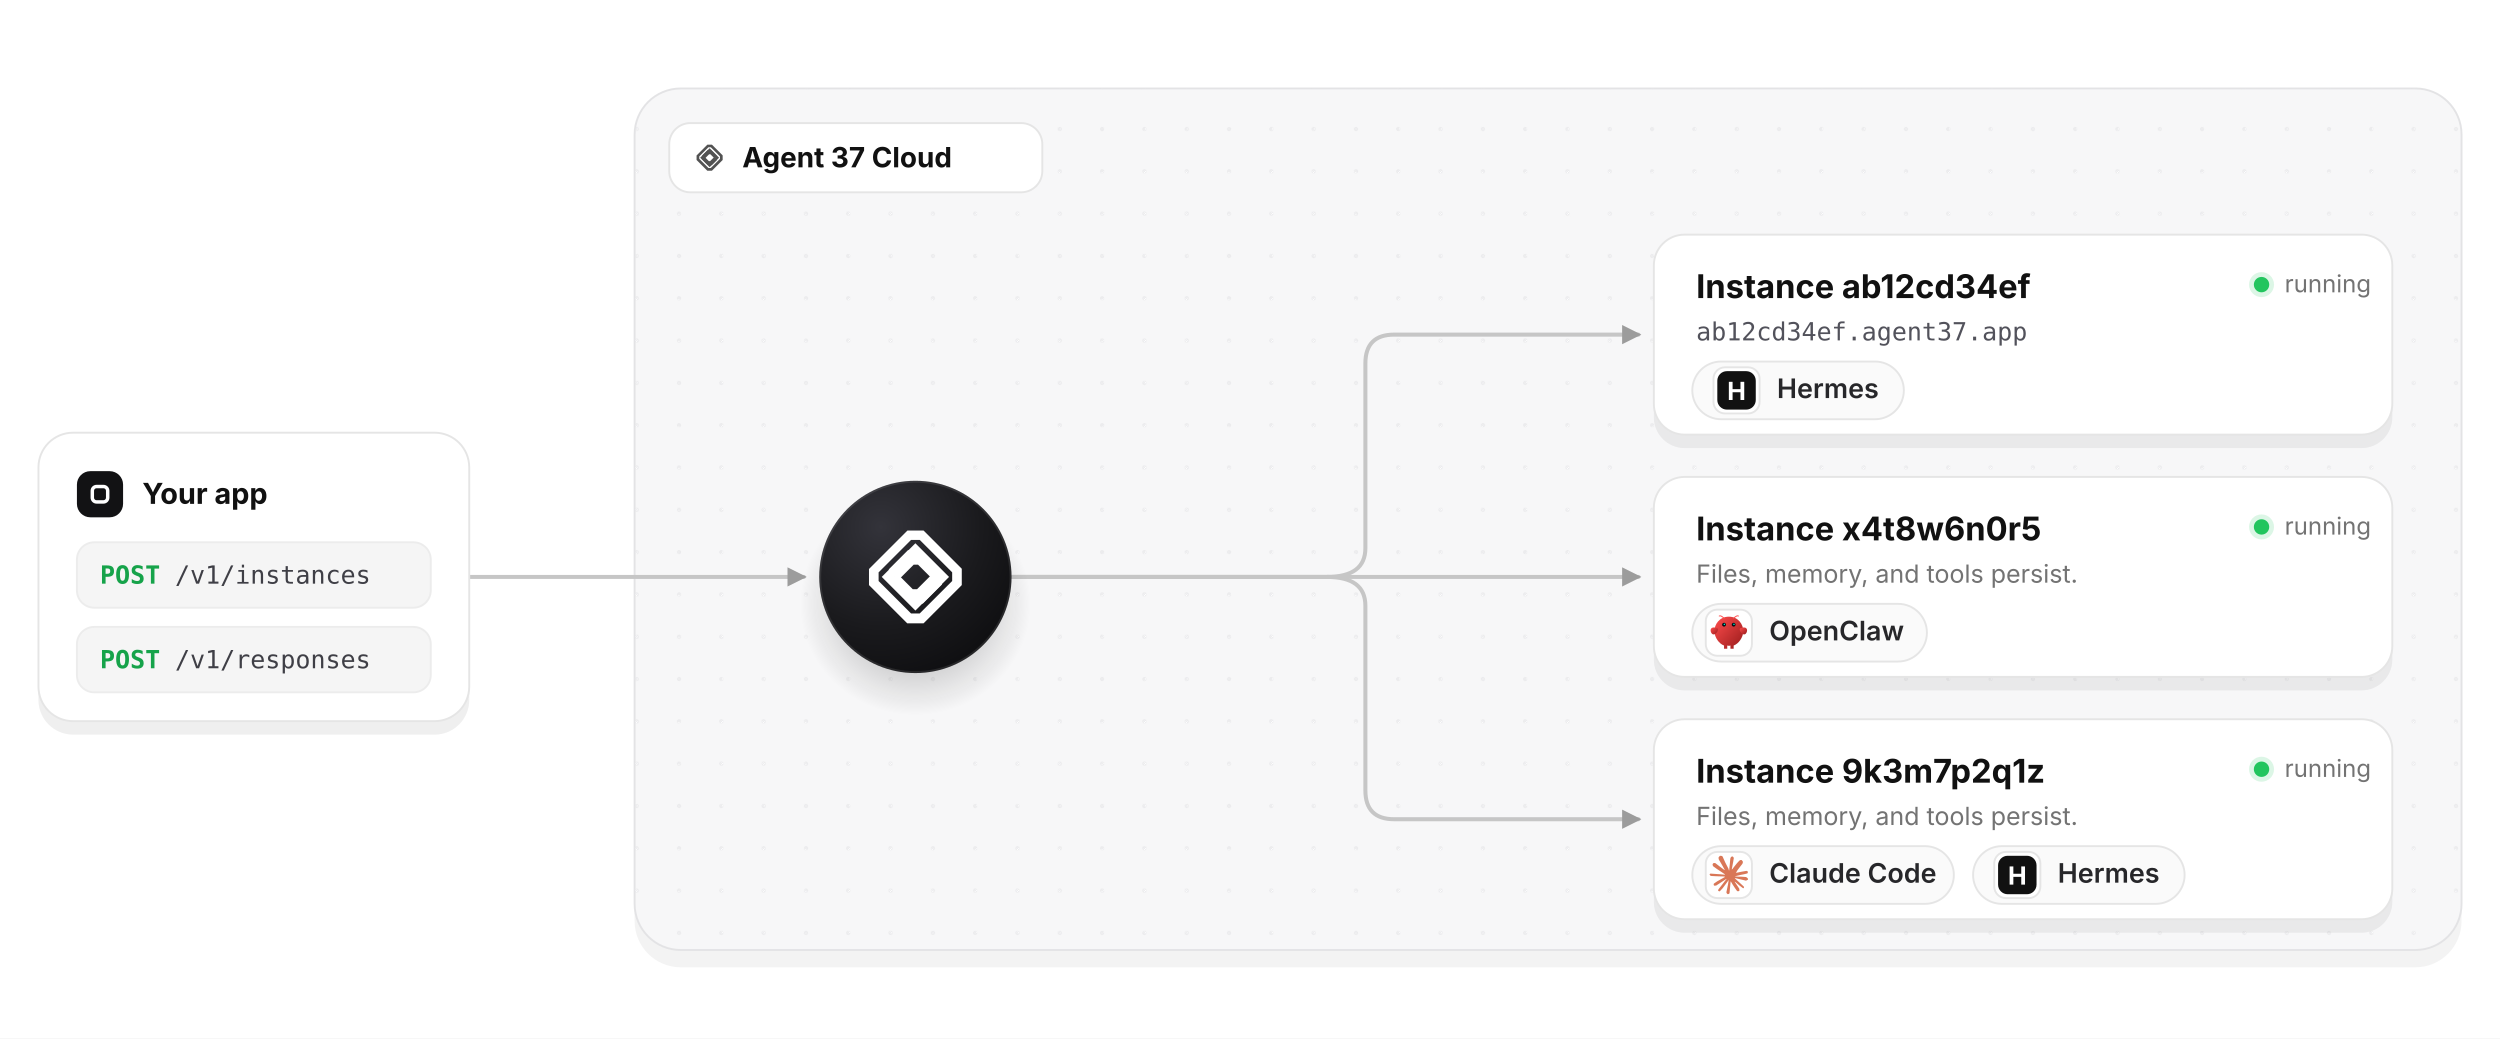
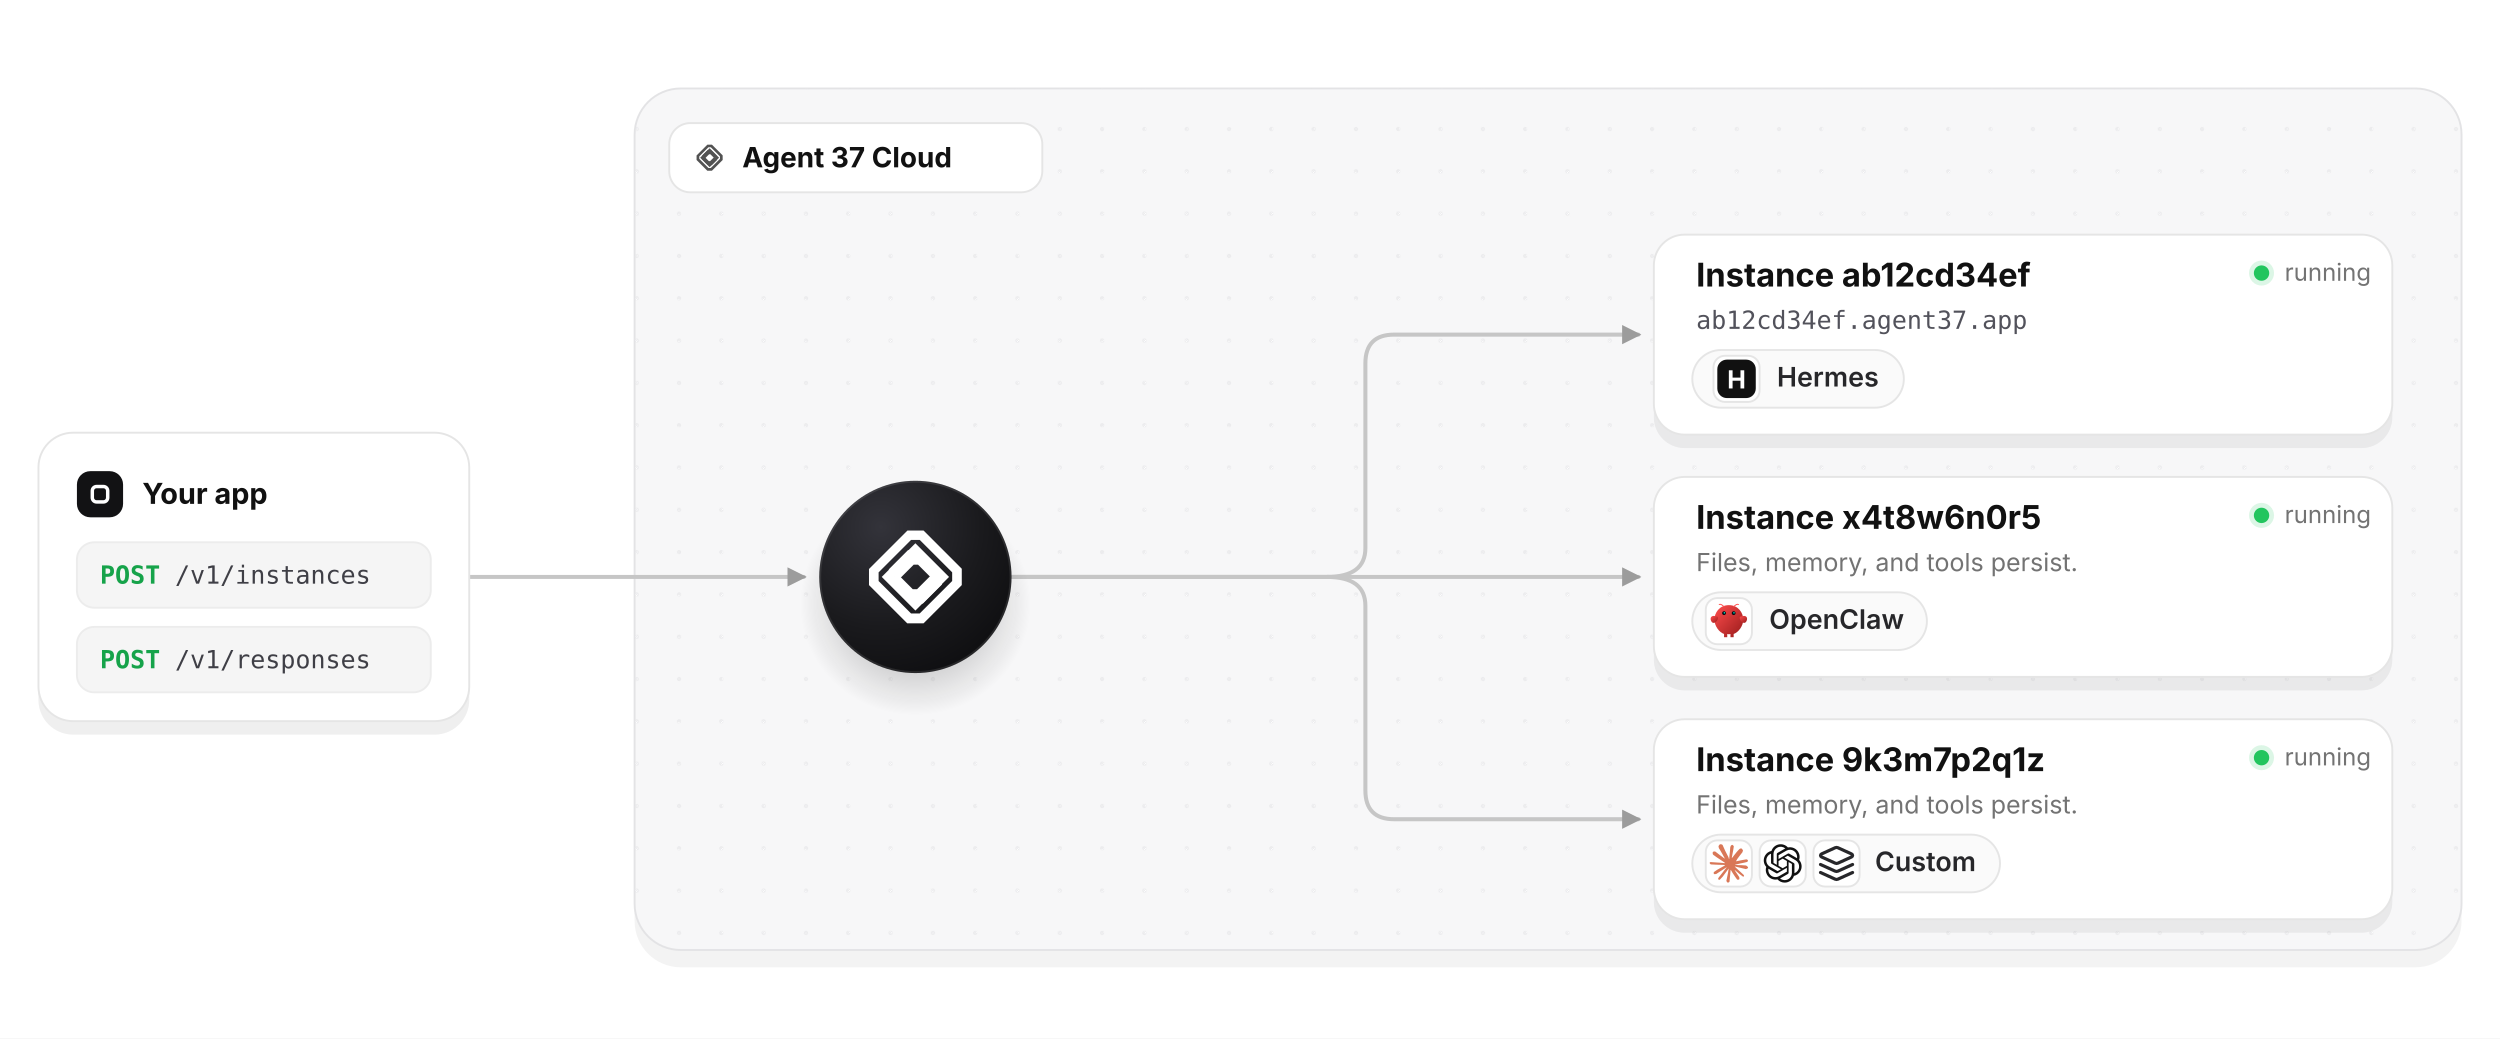
<svg xmlns="http://www.w3.org/2000/svg" width="1300" height="540" viewBox="0 0 1300 540" role="img" aria-labelledby="title desc" fill="none">
  <defs>
    <radialGradient id="hub-shadow" cx="50%" cy="50%" r="50%">
      <stop offset="0%" stop-color="#0a0a0a" stop-opacity="0.30" />
      <stop offset="55%" stop-color="#0a0a0a" stop-opacity="0.17" />
      <stop offset="100%" stop-color="#0a0a0a" stop-opacity="0" />
    </radialGradient>
    <radialGradient id="hub-fill" cx="32%" cy="24%" r="90%">
      <stop offset="0" stop-color="#33333a" />
      <stop offset="0.58" stop-color="#1a1a1d" />
      <stop offset="1" stop-color="#0c0c0e" />
    </radialGradient>
    <linearGradient id="openclaw-gradient" x1="0%" y1="0%" x2="100%" y2="100%">
      <stop offset="0%" stop-color="#ff4d4d" />
      <stop offset="100%" stop-color="#991b1b" />
    </linearGradient>
    <pattern id="dots" width="22" height="22" patternUnits="userSpaceOnUse">
      <circle cx="1.1" cy="1.1" r="1.1" fill="#e7e7e9" />
    </pattern>
    <marker id="arrow" markerUnits="userSpaceOnUse" markerWidth="12" markerHeight="12" refX="8.5" refY="5.5" orient="auto">
      <path d="M0,0.5 L10,5.5 L0,10.5 Z" fill="#9c9c9c" />
    </marker>
    <clipPath id="panel-clip">
      <rect x="330" y="46" width="950" height="448" rx="24" />
    </clipPath>
    <symbol id="agent37-mark" viewBox="0 0 512 512">
      <path fill="currentColor" fill-rule="evenodd" d="M223 63 H290 L449 222 V290 L290 449 H222 L63 290 V223 L223 63ZM238 102 L103 237 V273 L238 408 H274 L409 273 V237 L274 102 H238Z" />
      <path fill="currentColor" fill-rule="evenodd" d="M256 116 L396 256 L256 396 L116 256 L256 116ZM256 170 L170 256 L256 342 L342 256 L256 170Z" />
      <path fill="currentColor" d="M145 225 L225 145 H279 L367 233 L331 269 L267 205 H249 L181 273 Z" />
      <path fill="currentColor" d="M367 287 L287 367 H233 L145 279 L181 243 L245 307 H263 L331 239 Z" />
    </symbol>
    <symbol id="openclaw-mark" viewBox="0 0 120 120">
      <path d="M60 10 C30 10 15 35 15 55 C15 75 30 95 45 100 L45 110 L55 110 L55 100 C55 100 60 102 65 100 L65 110 L75 110 L75 100 C90 95 105 75 105 55 C105 35 90 10 60 10Z" fill="url(#openclaw-gradient)" />
      <path d="M20 45 C5 40 0 50 5 60 C10 70 20 65 25 55 C28 48 25 45 20 45Z" fill="url(#openclaw-gradient)" />
      <path d="M100 45 C115 40 120 50 115 60 C110 70 100 65 95 55 C92 48 95 45 100 45Z" fill="url(#openclaw-gradient)" />
      <path d="M45 15 Q35 5 30 8" stroke="#ff4d4d" stroke-width="3" stroke-linecap="round" />
      <path d="M75 15 Q85 5 90 8" stroke="#ff4d4d" stroke-width="3" stroke-linecap="round" />
      <circle cx="45" cy="35" r="6" fill="#050810" />
      <circle cx="75" cy="35" r="6" fill="#050810" />
      <circle cx="46" cy="34" r="2.5" fill="#00e5cc" />
      <circle cx="76" cy="34" r="2.5" fill="#00e5cc" />
    </symbol>
    <symbol id="claude-mark" viewBox="0 0 24 24">
      <path fill="#D97757" d="m4.714 15.956 4.717-2.647.079-.231-.079-.128h-.231l-.789-.049-2.696-.073-2.337-.097-2.265-.121-.571-.121-.534-.704.055-.352.48-.322.686.061 1.518.103 2.277.158 1.651.097 2.447.255h.389l.055-.158-.134-.097-.103-.097L6.973 9.836l-2.55-1.688-1.336-.971-.723-.492-.364-.461-.158-1.008.656-.723.88.061.225.061.892.686 1.906 1.475 2.489 1.834.364.303.146-.103.018-.073-.164-.273-1.354-2.447-1.445-2.489-.643-1.032-.17-.619c-.061-.255-.103-.467-.103-.729L6.287.134 6.7 0l.996.134.419.364.619 1.415 1.002 2.228 1.554 3.03.455.898.243.832.091.255h.158v-.146l.128-1.706.237-2.095.231-2.696.079-.759.376-.911.747-.492.583.279.48.686-.067.443-.285 1.852-.559 2.902-.364 1.943h.212l.243-.243.984-1.305 1.651-2.064.729-.82.85-.905.546-.431h1.032l.759 1.129-.34 1.166-1.062 1.348-.88 1.141-1.263 1.7-.789 1.36.073.109.188-.018 2.853-.607 1.542-.279 1.84-.316.832.389.091.395-.328.807-1.967.486-2.307.461-3.436.814-.043.03.049.061 1.548.146.662.036h1.621l3.018.225.789.522.474.638-.079.486-1.214.619-1.639-.389-3.825-.911-1.311-.328h-.182v.109l1.093 1.069 2.003 1.809 2.507 2.331.128.577-.322.455-.34-.049-2.204-1.657-.85-.747-1.925-1.621h-.128v.17l.443.65 2.344 3.521.121 1.081-.17.352-.607.212-.668-.121-1.372-1.925L14.38 17.959l-1.141-1.943-.14.079-.674 7.255-.316.37-.729.279-.607-.461-.322-.747.322-1.475.389-1.925.316-1.53.285-1.9.17-.631-.012-.043-.14.018-1.433 1.967-2.18 2.945-1.724 1.846-.413.164-.716-.37.067-.662.401-.589 2.386-3.036 1.439-1.882.929-1.087-.006-.158h-.055l-6.338 4.116-1.129.146-.486-.455.061-.747.231-.243 1.906-1.311Z" />
    </symbol>
+     <symbol id="openai-mark" viewBox="0 0 256 260">
+       <path fill="#111111" d="M239.184 106.203a64.716 64.716 0 0 0-5.576-53.103C219.452 28.459 191 15.784 163.213 21.74A65.586 65.586 0 0 0 52.096 45.22a64.716 64.716 0 0 0-43.23 31.36c-14.31 24.602-11.061 55.634 8.033 76.74a64.665 64.665 0 0 0 5.525 53.102c14.174 24.65 42.644 37.324 70.446 31.36a64.72 64.72 0 0 0 48.754 21.744c28.481.025 53.714-18.361 62.414-45.481a64.767 64.767 0 0 0 43.229-31.36c14.137-24.558 10.875-55.423-8.083-76.483Zm-97.56 136.338a48.397 48.397 0 0 1-31.105-11.255l1.535-.87 51.67-29.825a8.595 8.595 0 0 0 4.247-7.367v-72.85l21.845 12.636c.218.111.37.32.409.563v60.367c-.056 26.818-21.783 48.545-48.601 48.601Zm-104.466-44.61a48.345 48.345 0 0 1-5.781-32.589l1.534.921 51.722 29.826a8.339 8.339 0 0 0 8.441 0l63.181-36.425v25.221a.87.87 0 0 1-.358.665l-52.335 30.184c-23.257 13.398-52.97 5.431-66.404-17.803ZM23.549 85.38a48.499 48.499 0 0 1 25.58-21.333v61.39a8.288 8.288 0 0 0 4.195 7.316l62.874 36.272-21.845 12.636a.819.819 0 0 1-.767 0L41.353 151.53c-23.211-13.454-31.171-43.144-17.804-66.405v.256Zm179.466 41.695-63.08-36.63L161.73 77.86a.819.819 0 0 1 .768 0l52.233 30.184a48.6 48.6 0 0 1-7.316 87.635v-61.391a8.544 8.544 0 0 0-4.4-7.213Zm21.742-32.69-1.535-.922-51.619-30.081a8.39 8.39 0 0 0-8.492 0L99.98 99.808V74.587a.716.716 0 0 1 .307-.665l52.233-30.133a48.652 48.652 0 0 1 72.236 50.391v.205ZM88.061 139.097l-21.845-12.585a.87.87 0 0 1-.41-.614V65.685a48.652 48.652 0 0 1 79.757-37.346l-1.535.87-51.67 29.825a8.595 8.595 0 0 0-4.246 7.367l-.051 72.697Zm11.868-25.58 28.138-16.217 28.188 16.218v32.434l-28.086 16.218-28.188-16.218-.052-32.434Z" />
+     </symbol>
    <style>
      .sans { font-family: Inter, ui-sans-serif, system-ui, -apple-system, BlinkMacSystemFont, "Segoe UI", sans-serif; }
      .mono { font-family: ui-monospace, SFMono-Regular, Menlo, Consolas, monospace; }
      .label { fill: #111111; font-size: 17px; font-weight: 670; }
      .muted { fill: #737373; font-size: 13px; font-weight: 400; }
      .tool { fill: #27272a; font-size: 14px; font-weight: 600; }
      .endpoint { fill: #3f3f46; font-size: 13px; }
      .method { fill: #16a34a; font-size: 13px; font-weight: 600; }
    </style>
  </defs>
  <rect width="1300" height="540" fill="#ffffff" />
  <rect x="330" y="55" width="950" height="448" rx="24" fill="#0a0a0a" opacity="0.05" />
  <rect x="330" y="46" width="950" height="448" rx="24" fill="#f7f7f8" stroke="#e3e3e5" />
  <rect x="330" y="46" width="950" height="448" fill="url(#dots)" clip-path="url(#panel-clip)" opacity="0.7" />
  <rect x="348" y="64" width="194" height="36" rx="11" fill="#ffffff" stroke="#e5e5e5" />
  <use href="#agent37-mark" x="360" y="73" width="18" height="18" color="#525252" />
  <text class="sans" x="386" y="87" font-size="14.5" font-weight="650" fill="#111111">Agent 37 Cloud</text>
  <g stroke="#c6c6c6" stroke-width="2.1" stroke-linecap="round" stroke-linejoin="round" marker-end="url(#arrow)">
    <path d="M244,300 H418" />
    <path d="M526,300 H690 Q710,300 710,285 V189 Q710,174 725,174 H852" />
    <path d="M526,300 H852" />
    <path d="M526,300 H690 Q710,300 710,315 V411 Q710,426 725,426 H852" />
  </g>
  <g class="sans">
    <rect x="20" y="232" width="224" height="150" rx="18" fill="#0a0a0a" opacity="0.07" />
    <rect x="20" y="225" width="224" height="150" rx="18" fill="#ffffff" stroke="#e5e5e5" />
    <rect x="40" y="245" width="24" height="24" rx="7" fill="#121214" />
    <rect x="48" y="253" width="8" height="8" rx="2.2" fill="none" stroke="#ffffff" stroke-width="1.8" />
    <text x="74" y="262" font-size="15" font-weight="650" fill="#111111">Your app</text>
    <rect x="40" y="282" width="184" height="34" rx="9" fill="#f5f5f5" stroke="#ececec" />
    <text class="mono method" x="52" y="303.5">POST</text>
    <text class="mono endpoint" x="91" y="303.5">/v1/instances</text>
    <rect x="40" y="326" width="184" height="34" rx="9" fill="#f5f5f5" stroke="#ececec" />
    <text class="mono method" x="52" y="347.5">POST</text>
    <text class="mono endpoint" x="91" y="347.5">/v1/responses</text>
  </g>
  <ellipse cx="476" cy="314" rx="60" ry="58" fill="url(#hub-shadow)" />
  <circle cx="476" cy="300" r="50" fill="url(#hub-fill)" />
  <circle cx="476" cy="300" r="49.5" stroke="#ffffff" stroke-opacity="0.10" />
  <use href="#agent37-mark" x="444" y="268" width="64" height="64" color="#ffffff" />
  <g class="sans">
    <rect x="860" y="129" width="384" height="104" rx="16" fill="#0a0a0a" opacity="0.06" />
    <rect x="860" y="122" width="384" height="104" rx="16" fill="#ffffff" stroke="#e5e5e5" />
-     <text class="label" x="882" y="155">Instance ab12cd34ef</text>
-     <circle cx="1176" cy="148" r="4" fill="#22c55e" />
-     <circle cx="1176" cy="148" r="6.5" fill="#22c55e" opacity="0.16" />
-     <text x="1188" y="152" font-size="12.5" fill="#737373">running</text>
-     <text class="mono" x="882" y="177" font-size="13" fill="#52525b">ab12cd34ef.agent37.app</text>
-     <rect x="880" y="188" width="110" height="30" rx="15" fill="#fafafa" stroke="#e5e5e5" />
-     <rect x="891" y="191" width="24" height="24" rx="6" fill="#ffffff" stroke="#e5e5e5" />
-     <rect x="893" y="193" width="20" height="20" rx="5" fill="#111111" />
-     <text x="903" y="208" text-anchor="middle" font-size="13" font-weight="750" fill="#ffffff">H</text>
-     <text class="tool" x="924" y="207">Hermes</text>
+     <g transform="translate(0,-6)">
+       <text class="label" x="882" y="155">Instance ab12cd34ef</text>
+       <circle cx="1176" cy="148" r="4" fill="#22c55e" />
+       <circle cx="1176" cy="148" r="6.5" fill="#22c55e" opacity="0.16" />
+       <text x="1188" y="152" font-size="12.5" fill="#737373">running</text>
+       <text class="mono" x="882" y="177" font-size="13" fill="#52525b">ab12cd34ef.agent37.app</text>
+       <rect x="880" y="188" width="110" height="30" rx="15" fill="#fafafa" stroke="#e5e5e5" />
+       <rect x="891" y="191" width="24" height="24" rx="6" fill="#ffffff" stroke="#e5e5e5" />
+       <rect x="893" y="193" width="20" height="20" rx="5" fill="#111111" />
+       <text x="903" y="208" text-anchor="middle" font-size="13" font-weight="750" fill="#ffffff">H</text>
+       <text class="tool" x="924" y="207">Hermes</text>
+     </g>
  </g>
  <g class="sans">
    <rect x="860" y="255" width="384" height="104" rx="16" fill="#0a0a0a" opacity="0.06" />
    <rect x="860" y="248" width="384" height="104" rx="16" fill="#ffffff" stroke="#e5e5e5" />
-     <text class="label" x="882" y="281">Instance x4t8w6n0r5</text>
-     <circle cx="1176" cy="274" r="4" fill="#22c55e" />
-     <circle cx="1176" cy="274" r="6.5" fill="#22c55e" opacity="0.16" />
-     <text x="1188" y="278" font-size="12.5" fill="#737373">running</text>
-     <text class="muted" x="882" y="303">Files, memory, and tools persist.</text>
-     <rect x="880" y="314" width="122" height="30" rx="15" fill="#fafafa" stroke="#e5e5e5" />
-     <rect x="887" y="317" width="24" height="24" rx="6" fill="#ffffff" stroke="#e5e5e5" />
-     <use href="#openclaw-mark" x="889" y="319" width="20" height="20" />
-     <text class="tool" x="920" y="333">OpenClaw</text>
+     <g transform="translate(0,-6)">
+       <text class="label" x="882" y="281">Instance x4t8w6n0r5</text>
+       <circle cx="1176" cy="274" r="4" fill="#22c55e" />
+       <circle cx="1176" cy="274" r="6.5" fill="#22c55e" opacity="0.16" />
+       <text x="1188" y="278" font-size="12.5" fill="#737373">running</text>
+       <text class="muted" x="882" y="303">Files, memory, and tools persist.</text>
+       <rect x="880" y="314" width="122" height="30" rx="15" fill="#fafafa" stroke="#e5e5e5" />
+       <rect x="887" y="317" width="24" height="24" rx="6" fill="#ffffff" stroke="#e5e5e5" />
+       <use href="#openclaw-mark" x="889" y="319" width="20" height="20" />
+       <text class="tool" x="920" y="333">OpenClaw</text>
+     </g>
  </g>
  <g class="sans">
    <rect x="860" y="381" width="384" height="104" rx="16" fill="#0a0a0a" opacity="0.06" />
    <rect x="860" y="374" width="384" height="104" rx="16" fill="#ffffff" stroke="#e5e5e5" />
-     <text class="label" x="882" y="407">Instance 9k3m7p2q1z</text>
-     <circle cx="1176" cy="400" r="4" fill="#22c55e" />
-     <circle cx="1176" cy="400" r="6.5" fill="#22c55e" opacity="0.16" />
-     <text x="1188" y="404" font-size="12.5" fill="#737373">running</text>
-     <text class="muted" x="882" y="429">Files, memory, and tools persist.</text>
-     <rect x="880" y="440" width="136" height="30" rx="15" fill="#fafafa" stroke="#e5e5e5" />
-     <rect x="887" y="443" width="24" height="24" rx="6" fill="#ffffff" stroke="#e5e5e5" />
-     <use href="#claude-mark" x="889" y="445" width="20" height="20" />
-     <text class="tool" x="920" y="459">Claude Code</text>
-     <rect x="1026" y="440" width="110" height="30" rx="15" fill="#fafafa" stroke="#e5e5e5" />
-     <rect x="1037" y="443" width="24" height="24" rx="6" fill="#ffffff" stroke="#e5e5e5" />
-     <rect x="1039" y="445" width="20" height="20" rx="5" fill="#111111" />
-     <text x="1049" y="460" text-anchor="middle" font-size="13" font-weight="750" fill="#ffffff">H</text>
-     <text class="tool" x="1070" y="459">Hermes</text>
+     <g transform="translate(0,-6)">
+       <text class="label" x="882" y="407">Instance 9k3m7p2q1z</text>
+       <circle cx="1176" cy="400" r="4" fill="#22c55e" />
+       <circle cx="1176" cy="400" r="6.5" fill="#22c55e" opacity="0.16" />
+       <text x="1188" y="404" font-size="12.5" fill="#737373">running</text>
+       <text class="muted" x="882" y="429">Files, memory, and tools persist.</text>
+       <rect x="880" y="440" width="160" height="30" rx="15" fill="#fafafa" stroke="#e5e5e5" />
+       <rect x="887" y="443" width="24" height="24" rx="6" fill="#ffffff" stroke="#e5e5e5" />
+       <use href="#claude-mark" x="889" y="445" width="20" height="20" />
+       <rect x="915" y="443" width="24" height="24" rx="6" fill="#ffffff" stroke="#e5e5e5" />
+       <use href="#openai-mark" x="917" y="445" width="20" height="20" />
+       <rect x="943" y="443" width="24" height="24" rx="6" fill="#ffffff" stroke="#e5e5e5" />
+       <g transform="translate(945,445) scale(0.8333)" stroke="#27272a" stroke-width="2" stroke-linecap="round" stroke-linejoin="round" fill="none">
+         <path d="m12.83 2.18a2 2 0 0 0-1.66 0L2.6 6.08a1 1 0 0 0 0 1.83l8.58 3.91a2 2 0 0 0 1.66 0l8.58-3.9a1 1 0 0 0 0-1.83Z" />
+         <path d="m22 17.65-9.17 4.16a2 2 0 0 1-1.66 0L2 17.65" />
+         <path d="m22 12.65-9.17 4.16a2 2 0 0 1-1.66 0L2 12.65" />
+       </g>
+       <text class="tool" x="975" y="459">Custom</text>
+     </g>
  </g>
</svg>
